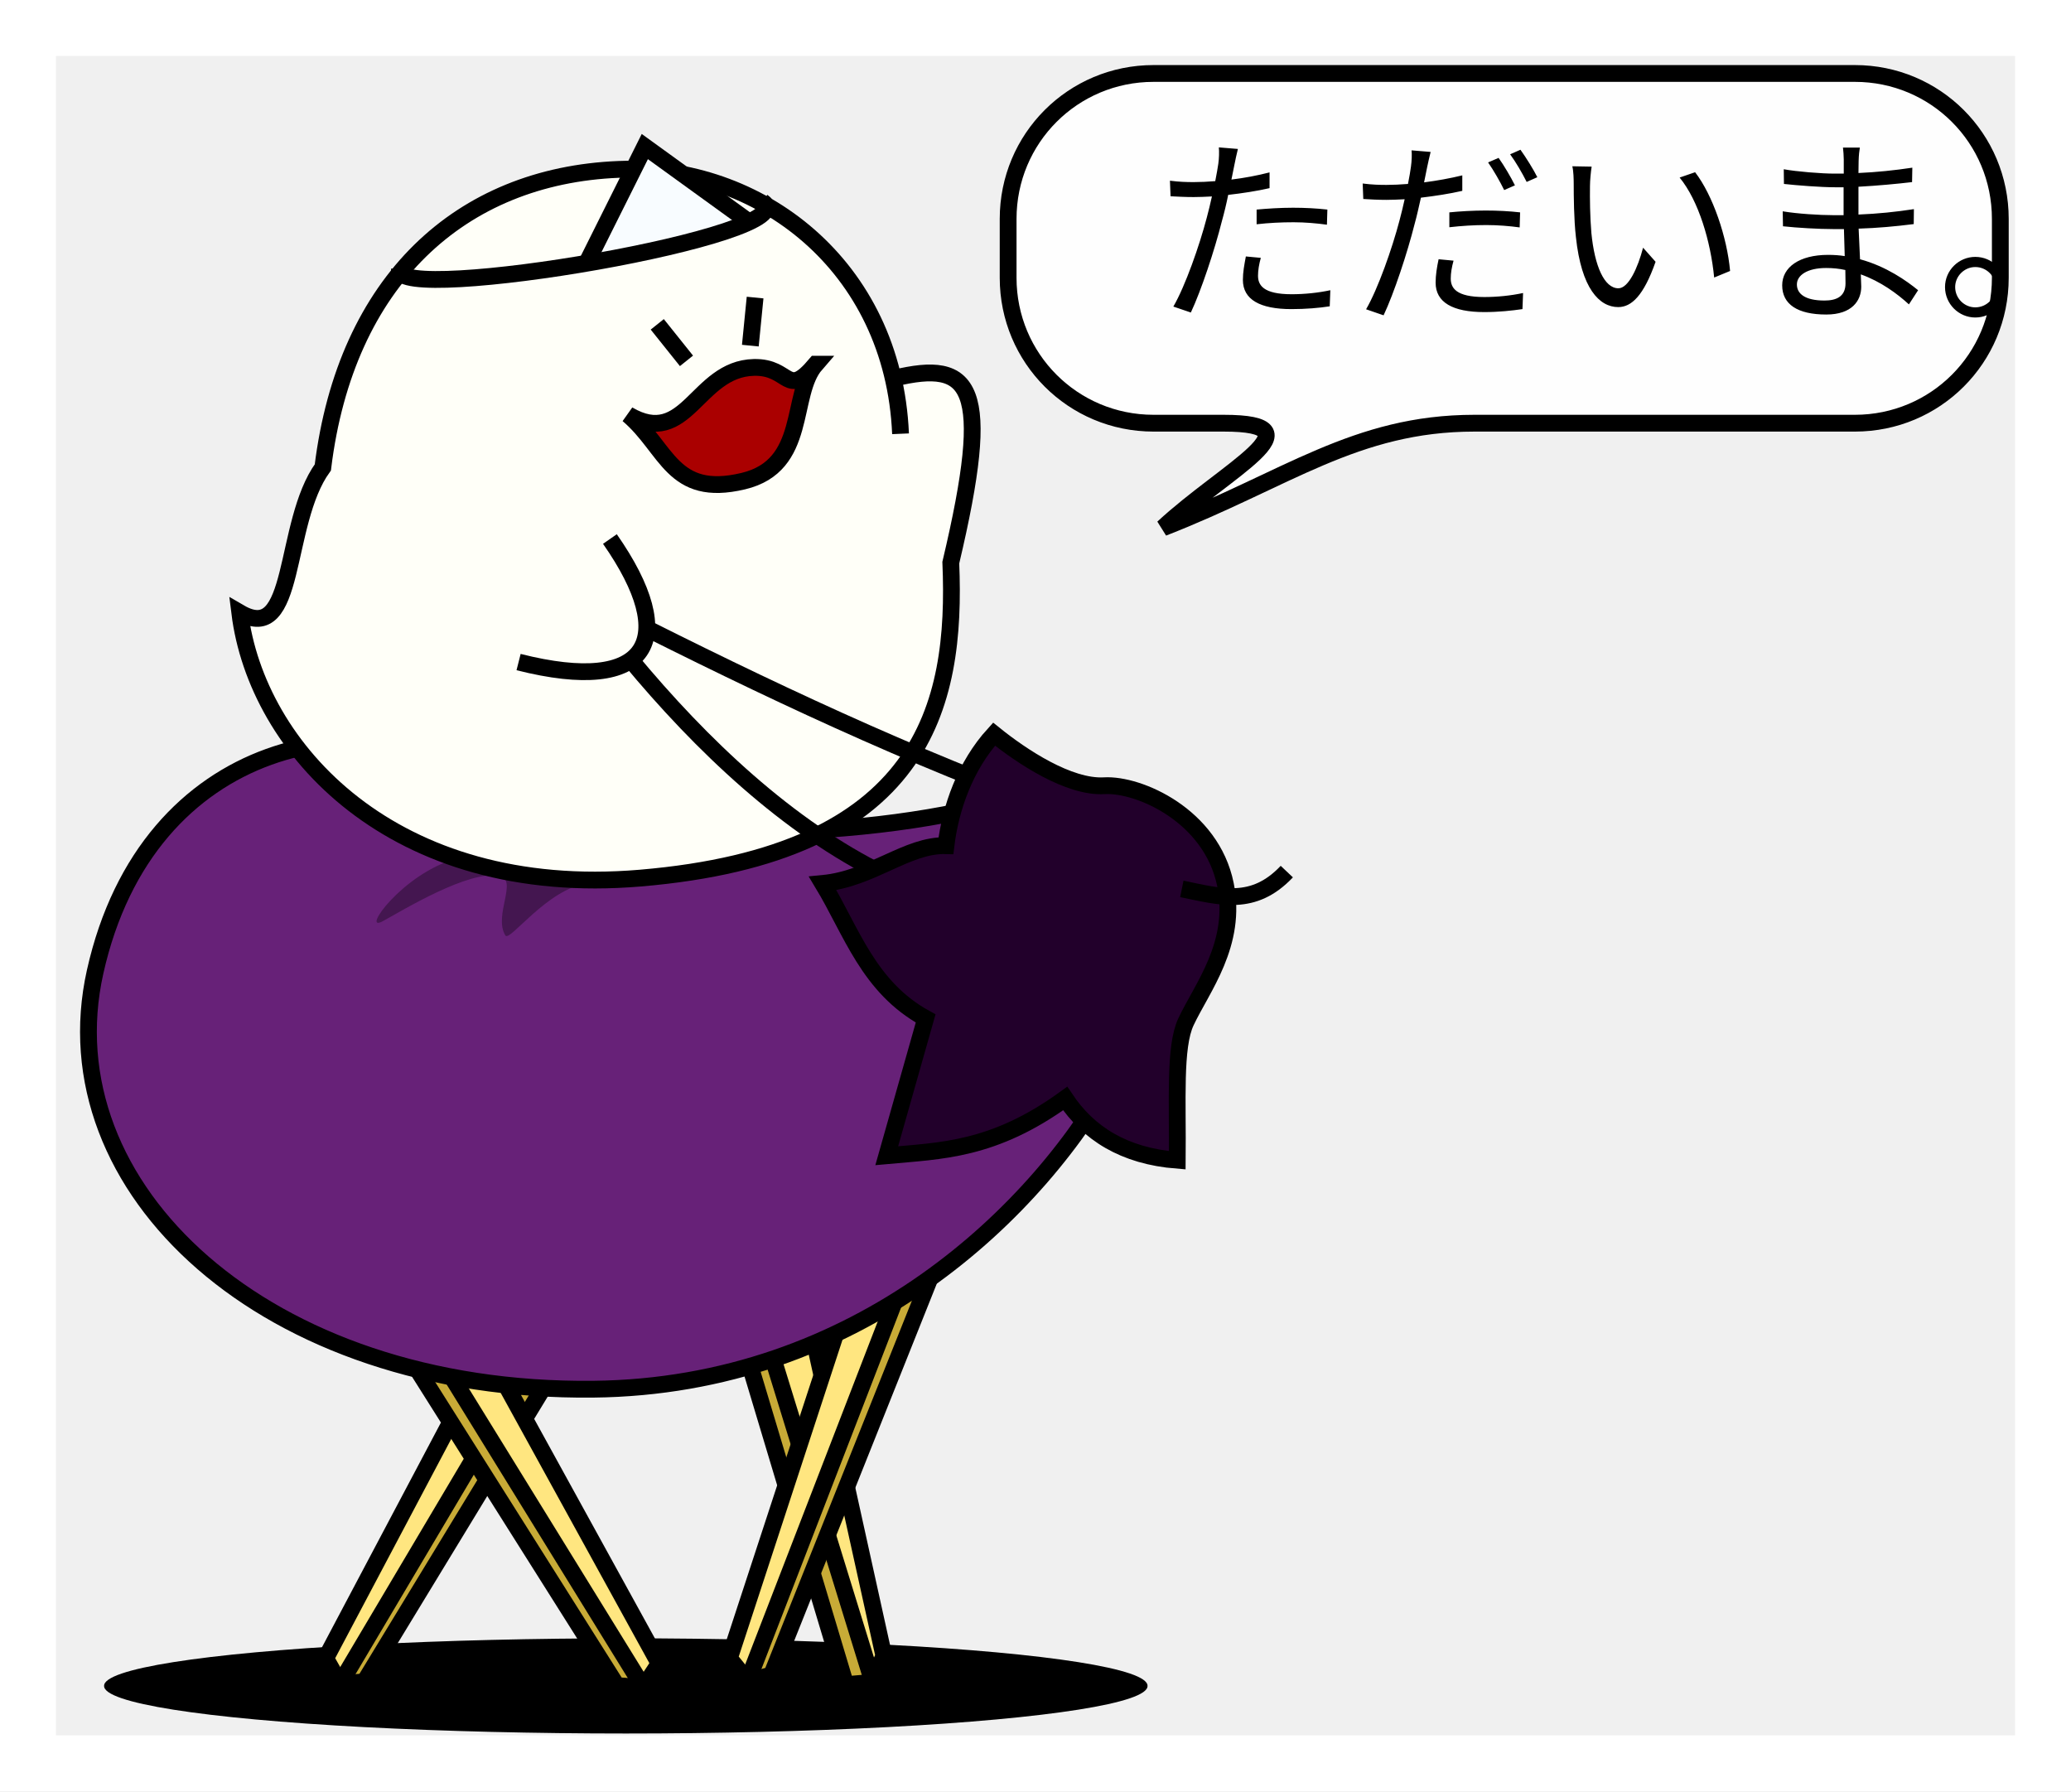
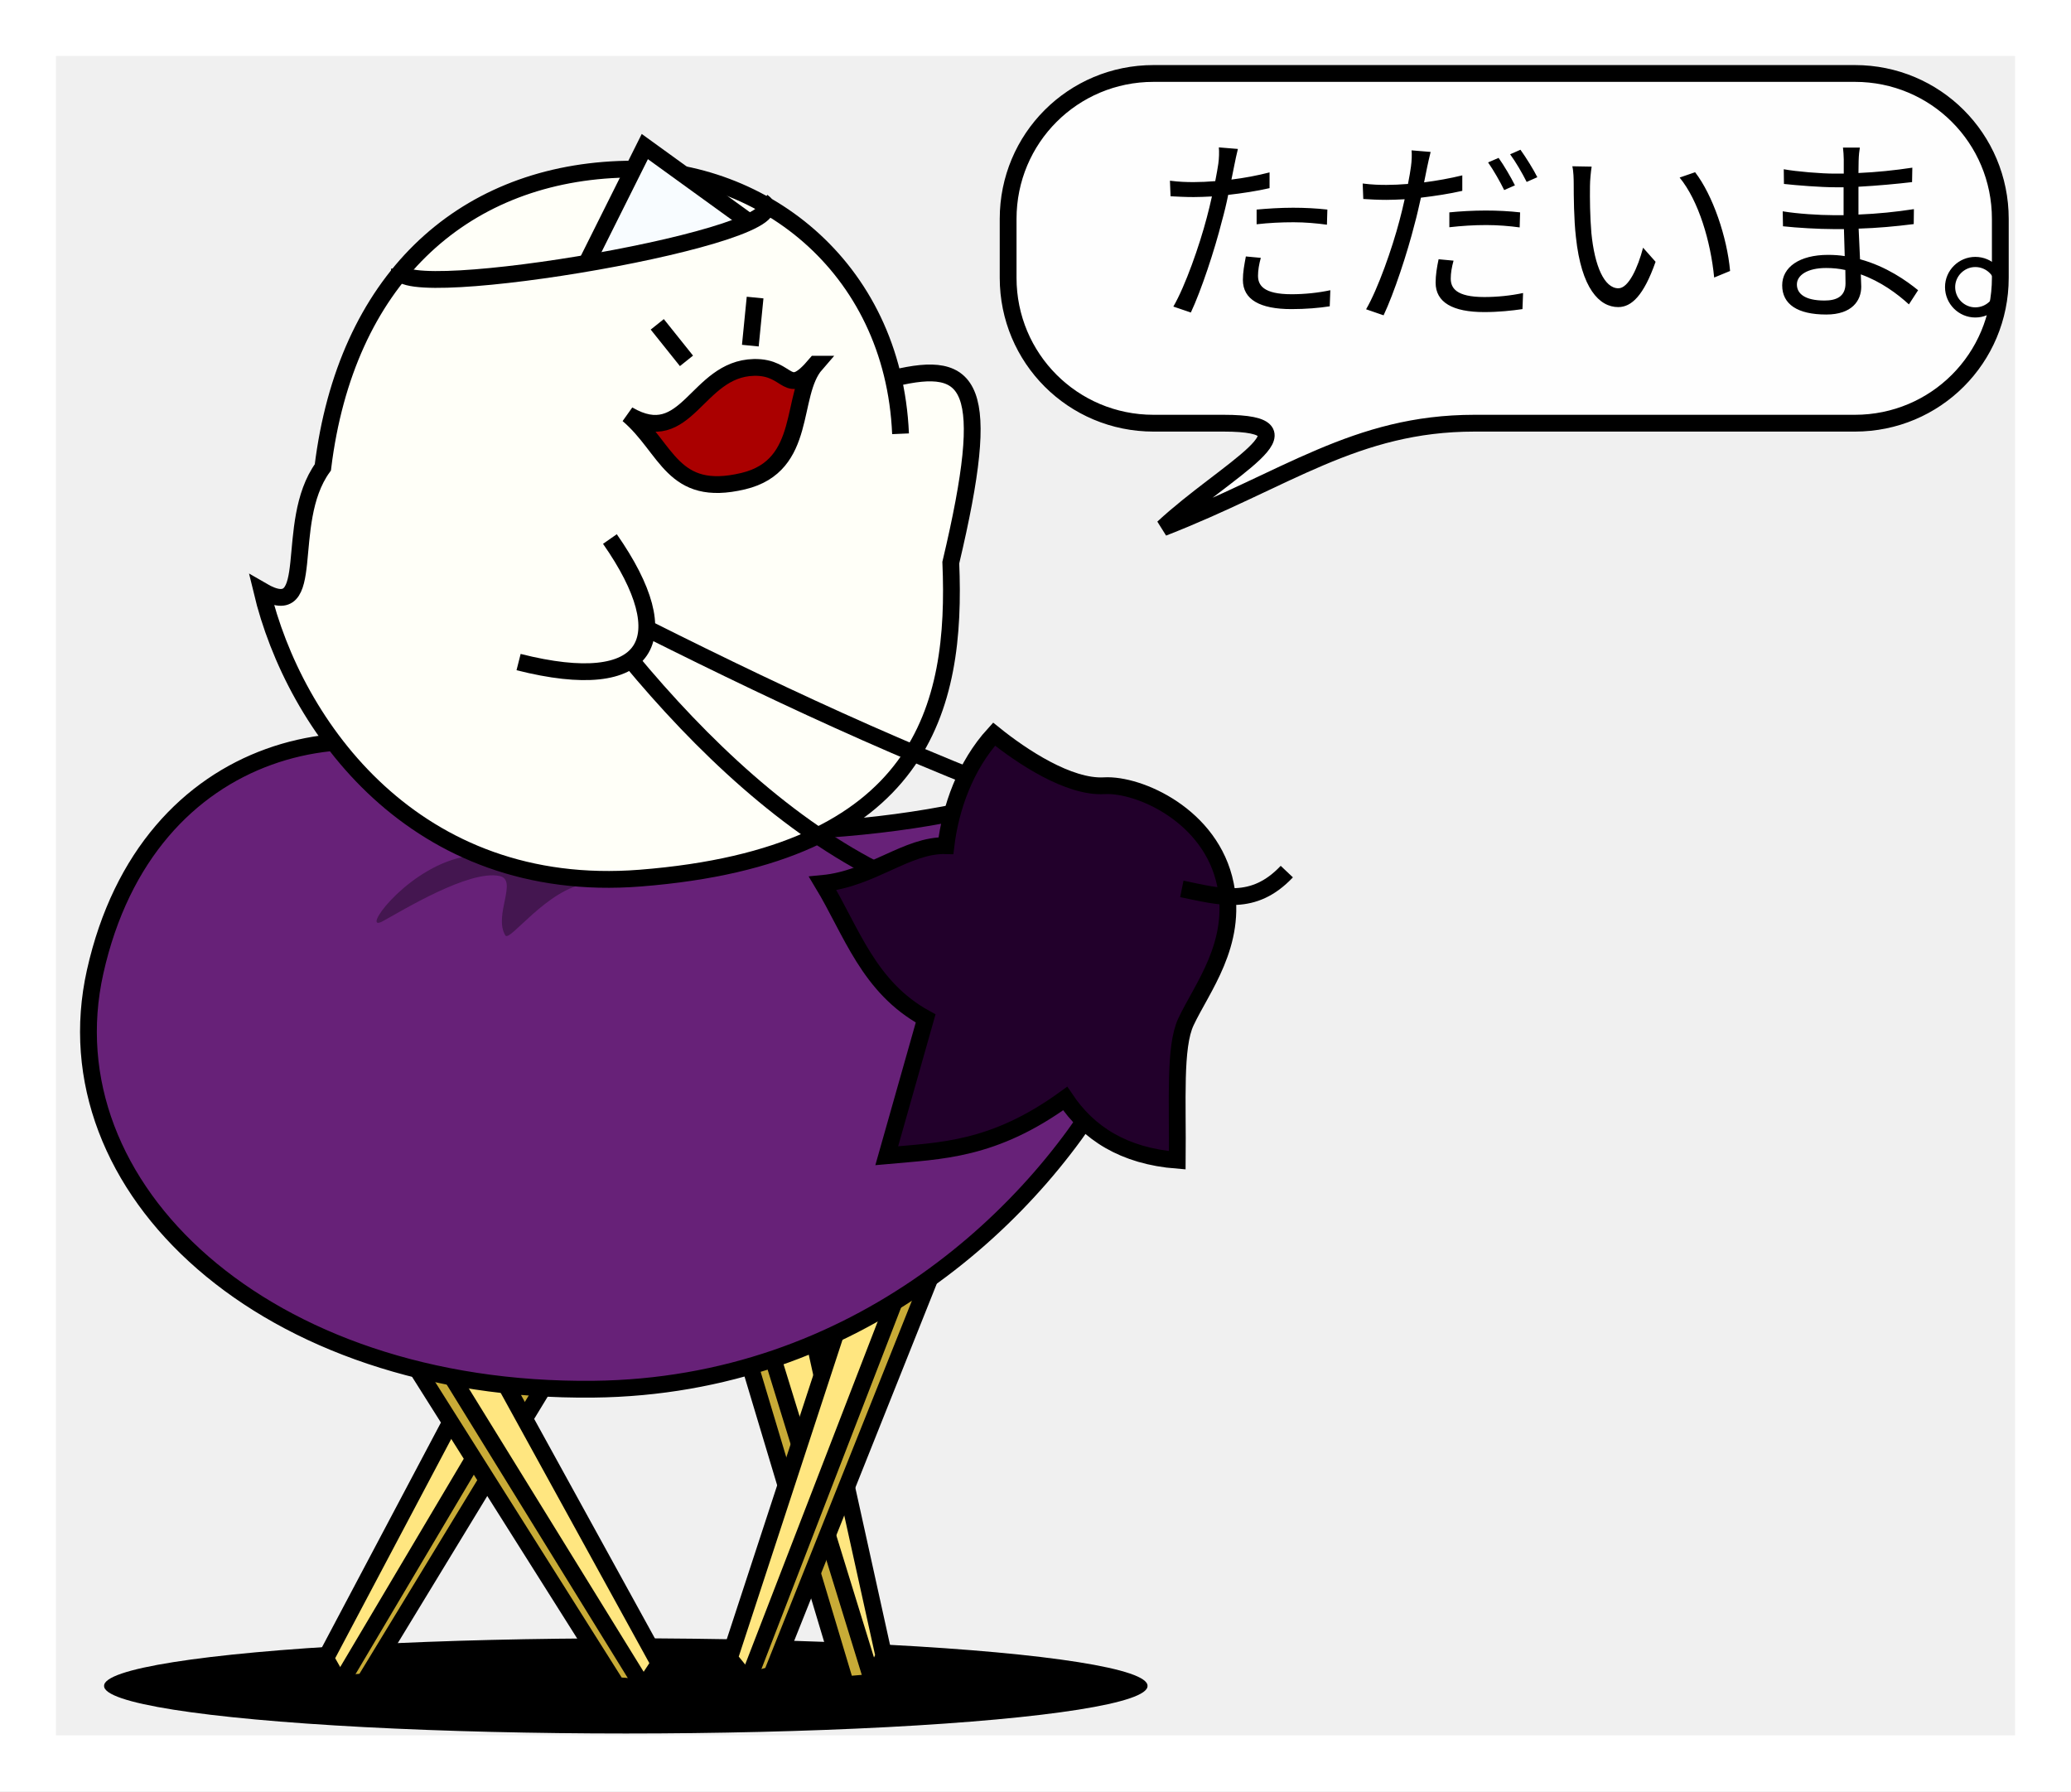
<svg xmlns="http://www.w3.org/2000/svg" width="370" height="320" id="svg3172" version="1.1">
  <defs id="defs3174" />
  <g id="layer1" transform="translate(0,-732.3622)" style="display:none">
    <path style="fill:none;stroke:#0000ff;stroke-width:1px;stroke-linecap:butt;stroke-linejoin:miter;stroke-opacity:1;display:inline" d="M 10,1042.362 360,742.362" id="path3025" />
    <path style="fill:none;stroke:#0000ff;stroke-width:1px;stroke-linecap:butt;stroke-linejoin:miter;stroke-opacity:1;display:inline" d="M 10,742.362 360,1042.362" id="path3027" />
    <path style="fill:none;stroke:#ff0000;stroke-width:1px;stroke-linecap:butt;stroke-linejoin:miter;stroke-opacity:1;display:inline" d="m 10,732.362 0,320" id="path3006" />
    <path style="fill:none;stroke:#ff0000;stroke-width:1px;stroke-linecap:butt;stroke-linejoin:miter;stroke-opacity:1;display:inline" d="m 360,732.362 0,320" id="path3010" />
    <path style="fill:none;stroke:#ff0000;stroke-width:1px;stroke-linecap:butt;stroke-linejoin:miter;stroke-opacity:1;display:inline" d="m 0,742.362 370,3e-5" id="path3016" />
    <path style="fill:none;stroke:#ff0000;stroke-width:1px;stroke-linecap:butt;stroke-linejoin:miter;stroke-opacity:1;display:inline" d="m 0,1042.362 370,0" id="path3018" />
  </g>
  <g id="layer3" style="display:inline">
    <path style="fill:#000000;fill-opacity:1;stroke:none" id="path8295" d="m 226.943,298.724 a 91.014,8.274 0 1 1 -182.027,0 91.014,8.274 0 1 1 182.027,0 z" transform="matrix(-1.024115,0,0,1.024115,251.0133,-4.756736)" />
    <g id="g6506">
      <path id="path8176-7-9-1" d="m 131.274,235.487 c 0.551,-0.504 3.64,-2.944 3.64,-2.944 l 21.023,68.184 -4.994,0.566 z" style="fill:#c8ab37;stroke:none" />
      <path id="path8176-5-1" d="m 135.445,232.865 7.599,-3.828 15.355,66.475 -2.308,5.189 z" style="fill:#ffe680;stroke:none" />
      <path id="path5238-4-3" d="m 151.1,300.95 -19.669,-65.553 11.75,-6.284 14.728,66.702 -2.087,4.73 z" style="fill:none;stroke:#000000;stroke-width:3;stroke-linecap:butt;stroke-linejoin:miter;stroke-opacity:1;display:inline" />
      <path id="path8156-2-3-8" d="m 134.901,232.313 21.072,68.318" style="fill:none;stroke:#000000;stroke-width:3;stroke-linecap:butt;stroke-linejoin:miter;stroke-opacity:1;display:inline" />
      <path id="path8176-7" d="m 106.038,233.477 c -0.575,-0.431 -3.738,-2.444 -3.738,-2.444 l -41.597,70.015 4.601,-0.288 z" style="fill:#c8ab37;stroke:none" />
      <path id="path8176" d="m 101.869,231.464 c -0.575,-0.431 -7.188,-4.888 -7.188,-4.888 l -36.997,69.44 2.875,5.032 z" style="fill:#ffe680;stroke:none" />
      <path id="path5238" d="m 65.11,300.429 40.773,-67.019 -10.721,-7.036 -36.988,69.874 2.606,4.59 z" style="fill:none;stroke:#000000;stroke-width:3;stroke-linecap:butt;stroke-linejoin:miter;stroke-opacity:1;display:inline" />
      <path id="path8156-2" d="M 102.277,230.79 60.655,300.955" style="fill:none;stroke:#000000;stroke-width:3;stroke-linecap:butt;stroke-linejoin:miter;stroke-opacity:1;display:inline" />
      <path id="path8176-7-9" d="m 69.21,236.492 c 0.627,-0.406 4.077,-2.3 4.077,-2.3 l 41.715,67.499 -5.018,-0.271 z" style="fill:#c8ab37;stroke:none" />
      <path id="path8176-5" d="m 73.758,234.598 8.129,-2.514 36.41,64.873 -3.136,4.734 z" style="fill:#ffe680;stroke:none" />
      <path id="path5238-4" d="m 110.196,301.109 -40.817,-64.68 4.652,-1.634 7.977,-2.614 35.753,64.994 -2.843,4.318 z" style="fill:none;stroke:#000000;stroke-width:3;stroke-linecap:butt;stroke-linejoin:miter;stroke-opacity:1;display:inline" />
      <path id="path8156-2-3" d="m 73.313,233.964 41.742,67.64" style="fill:none;stroke:#000000;stroke-width:3;stroke-linecap:butt;stroke-linejoin:miter;stroke-opacity:1;display:inline" />
      <path id="path8176-7-1" d="m 167.092,226.405 c -0.639,-0.33 -4.092,-1.79 -4.092,-1.79 l -29.407,75.945 4.489,-1.047 z" style="fill:#c8ab37;stroke:none" />
      <path id="path8176-2" d="m 162.718,224.393 -8.978,0.182 -23.959,71.524 3.67,4.485 z" style="fill:#ffe680;stroke:none" />
      <path id="path5238-3" d="m 137.836,299.219 29.092,-72.854 -4.841,-2.359 -8.336,0.649 -23.448,71.591 3.331,4.094 z" style="fill:none;stroke:#000000;stroke-width:3;stroke-linecap:butt;stroke-linejoin:miter;stroke-opacity:1;display:inline" />
      <path id="path8156-2-34" d="m 162.937,224.379 -29.406,76.096" style="fill:none;stroke:#000000;stroke-width:3;stroke-linecap:butt;stroke-linejoin:miter;stroke-opacity:1;display:inline" />
      <path id="path5024" d="m 180.661,142.625 c -21.911,6.958 -70.589,9.861 -89.828,-2.414 -25.038,-15.976 -64.471,-8.519 -73.838,33.397 -8.621,38.576 30.321,75.172 89.008,74.559 47.082,-0.492 79.819,-31.447 93.921,-58.086 z" style="fill:#672178;stroke:#000000;stroke-width:3;stroke-linecap:butt;stroke-linejoin:miter;stroke-opacity:1;display:inline" />
      <path id="path8333" d="m 105.024,157.769 c -7.372,1.028 -13.97,10.616 -14.746,9.33 -2.157,-3.575 2.316,-9.884 -1.019,-10.605 -5.413,-1.17 -17.313,6.128 -20.877,8.072 -4.041,2.204 3.537,-8.583 13.297,-11.229 11.406,-3.092 32.491,3.157 23.344,4.432 z" style="fill:#441650;stroke:none" />
    </g>
    <g id="g8297" transform="translate(-10.44746,-1.038595)">
-       <path id="path5032" d="M 171.337,78.529 C 170.036,48.357 145.946,30.296 120.982,31.299 92.721,32.434 72.225,51.202 68.127,84.53 c -7.259,10.034 -4.517,31.98 -14.847,25.957 2.998,24.279 27.42,51.144 71.543,47.418 50.711,-4.283 56.579,-30.649 55.492,-56.356 7.577,-31.935 3.745,-36.264 -10.093,-32.962" style="fill:#fffff8;fill-opacity:1;stroke:#000000;stroke-width:3;stroke-linecap:butt;stroke-linejoin:miter;stroke-opacity:1;display:inline" />
+       <path id="path5032" d="M 171.337,78.529 C 170.036,48.357 145.946,30.296 120.982,31.299 92.721,32.434 72.225,51.202 68.127,84.53 c -7.259,10.034 -0.583,28.046 -10.913,22.023 5.808,24.279 27.42,54.516 67.609,51.352 50.734,-3.995 56.579,-30.649 55.492,-56.356 7.577,-31.935 3.745,-36.264 -10.093,-32.962" style="fill:#fffff8;fill-opacity:1;stroke:#000000;stroke-width:3;stroke-linecap:butt;stroke-linejoin:miter;stroke-opacity:1;display:inline" />
      <path id="path5034" d="m 156.192,66.098 c -5.34,6.325 -4.467,0.42 -11.056,0.577 -10.311,0.247 -11.92,14.64 -22.484,8.445 7.059,6.004 7.837,14.903 20.577,11.871 11.671,-2.778 8.237,-15.461 12.964,-20.893 z" style="fill:#aa0000;stroke:#000000;stroke-width:3;stroke-linecap:butt;stroke-linejoin:miter;stroke-opacity:1;display:inline" />
      <path id="path5036" d="m 127.872,58.979 5.219,6.523" style="fill:none;stroke:#000000;stroke-width:3;stroke-linecap:butt;stroke-linejoin:miter;stroke-opacity:1;display:inline" />
      <path id="path5038" d="m 145.351,54.195 -0.851,8.588" style="fill:none;stroke:#000000;stroke-width:3;stroke-linecap:butt;stroke-linejoin:miter;stroke-opacity:1;display:inline" />
      <path id="path3910-85-4" d="M 144.57,40.909 125.65,27.221 115.123,48.295" style="fill:#f8fcff;fill-opacity:1;stroke:#000000;stroke-width:3;stroke-linecap:butt;stroke-linejoin:miter;stroke-opacity:1;display:inline" />
      <path id="path3908-16-0" d="m 146.684,37.066 c 8.473,5.95 -65.793,18.492 -64.867,12.155" style="fill:none;stroke:#000000;stroke-width:3;stroke-linecap:butt;stroke-linejoin:miter;stroke-opacity:1;display:inline" />
    </g>
    <path style="fill:none;stroke:#000000;stroke-width:3;stroke-linecap:butt;stroke-linejoin:miter;stroke-opacity:1;display:inline" d="m 108.965,96.292 c 12.56,17.969 7.195,27.931 -16.315,21.98" id="path5040" />
    <path style="fill:none;stroke:#000000;stroke-width:3;stroke-linecap:butt;stroke-linejoin:miter;stroke-opacity:1;display:inline" d="m 157.909,156.183 c -17.09,-8.379 -32.508,-22.955 -45.423,-38.539" id="path8156" />
    <path style="fill:none;stroke:#000000;stroke-width:3;stroke-linecap:butt;stroke-linejoin:miter;stroke-opacity:1;display:inline" d="m 115.649,112.324 c 25.827,12.937 52.05,25.111 79.636,34.647" id="path5254" />
    <g id="g6484">
      <path id="path5042" d="m 218.931,157.997 c -2.518,-12.322 -15.476,-17.992 -21.649,-17.633 -6.328,0.367 -14.746,-5.233 -19.684,-9.217 -5.158,5.658 -7.785,13.176 -8.597,19.921 -6.977,-0.186 -13.2,5.909 -22.019,6.753 5.188,8.603 8.176,18.526 18.391,24.113 l -6.948,24.521 c 9.683,-0.891 19.039,-0.91 31.878,-10.217 4.147,6.207 10.436,10.271 20.026,11.035 0.108,-10.696 -0.557,-20.237 1.55,-24.731 2.835,-6.047 9.224,-13.912 7.052,-24.543 z" style="fill:#22002b;stroke:#000000;stroke-width:3;stroke-linecap:butt;stroke-linejoin:miter;stroke-opacity:1;display:inline" />
      <path id="path8329" d="m 211.144,158.795 c 6.956,1.421 12.776,3.225 18.754,-3.092" style="fill:none;stroke:#000000;stroke-width:3;stroke-linecap:butt;stroke-linejoin:miter;stroke-opacity:1" />
    </g>
  </g>
  <g id="layer4">
    <path style="fill:#fefefe;fill-opacity:1;stroke:#000000;stroke-width:3" d="m 206.088,13.124 125.305,0 c 14.392,0 25.978,11.586 25.978,25.978 l 0,10.519 c 0,14.392 -11.586,25.978 -25.978,25.978 l -67.967,0 c -21.294,0 -33.64,10.118 -55.639,18.681 11.235,-10.419 28.567,-18.681 10.82,-18.681 l -12.519,0 c -14.392,0 -25.978,-11.586 -25.978,-25.978 l 0,-10.519 c 0,-14.392 11.586,-25.978 25.978,-25.978 z" id="rect13841" />
    <text xml:space="preserve" style="font-size:35.497px;font-style:normal;font-variant:normal;font-weight:normal;font-stretch:normal;line-height:125%;letter-spacing:0px;word-spacing:0px;writing-mode:lr-tb;fill:#000000;fill-opacity:1;stroke:none;font-family:MS UI Gothic;-inkscape-font-specification:MS UI Gothic" x="205.441" y="54.547" id="text6768-1">
      <tspan x="205.441" y="54.547" style="font-size:35.497px;font-style:normal;font-variant:normal;font-weight:normal;font-stretch:normal;fill:#000000;fill-opacity:1;font-family:MS UI Gothic;-inkscape-font-specification:MS UI Gothic" id="tspan3151-4">ただいま。</tspan>
    </text>
  </g>
  <g id="layer2">
    <path style="fill:#ffffff;stroke:none;display:inline" d="m 0,0 0,320 370,0 0,-320 -10,10 0,300 -350,0 0,-300 350,0 10,-10 z" id="path21072" />
  </g>
</svg>
